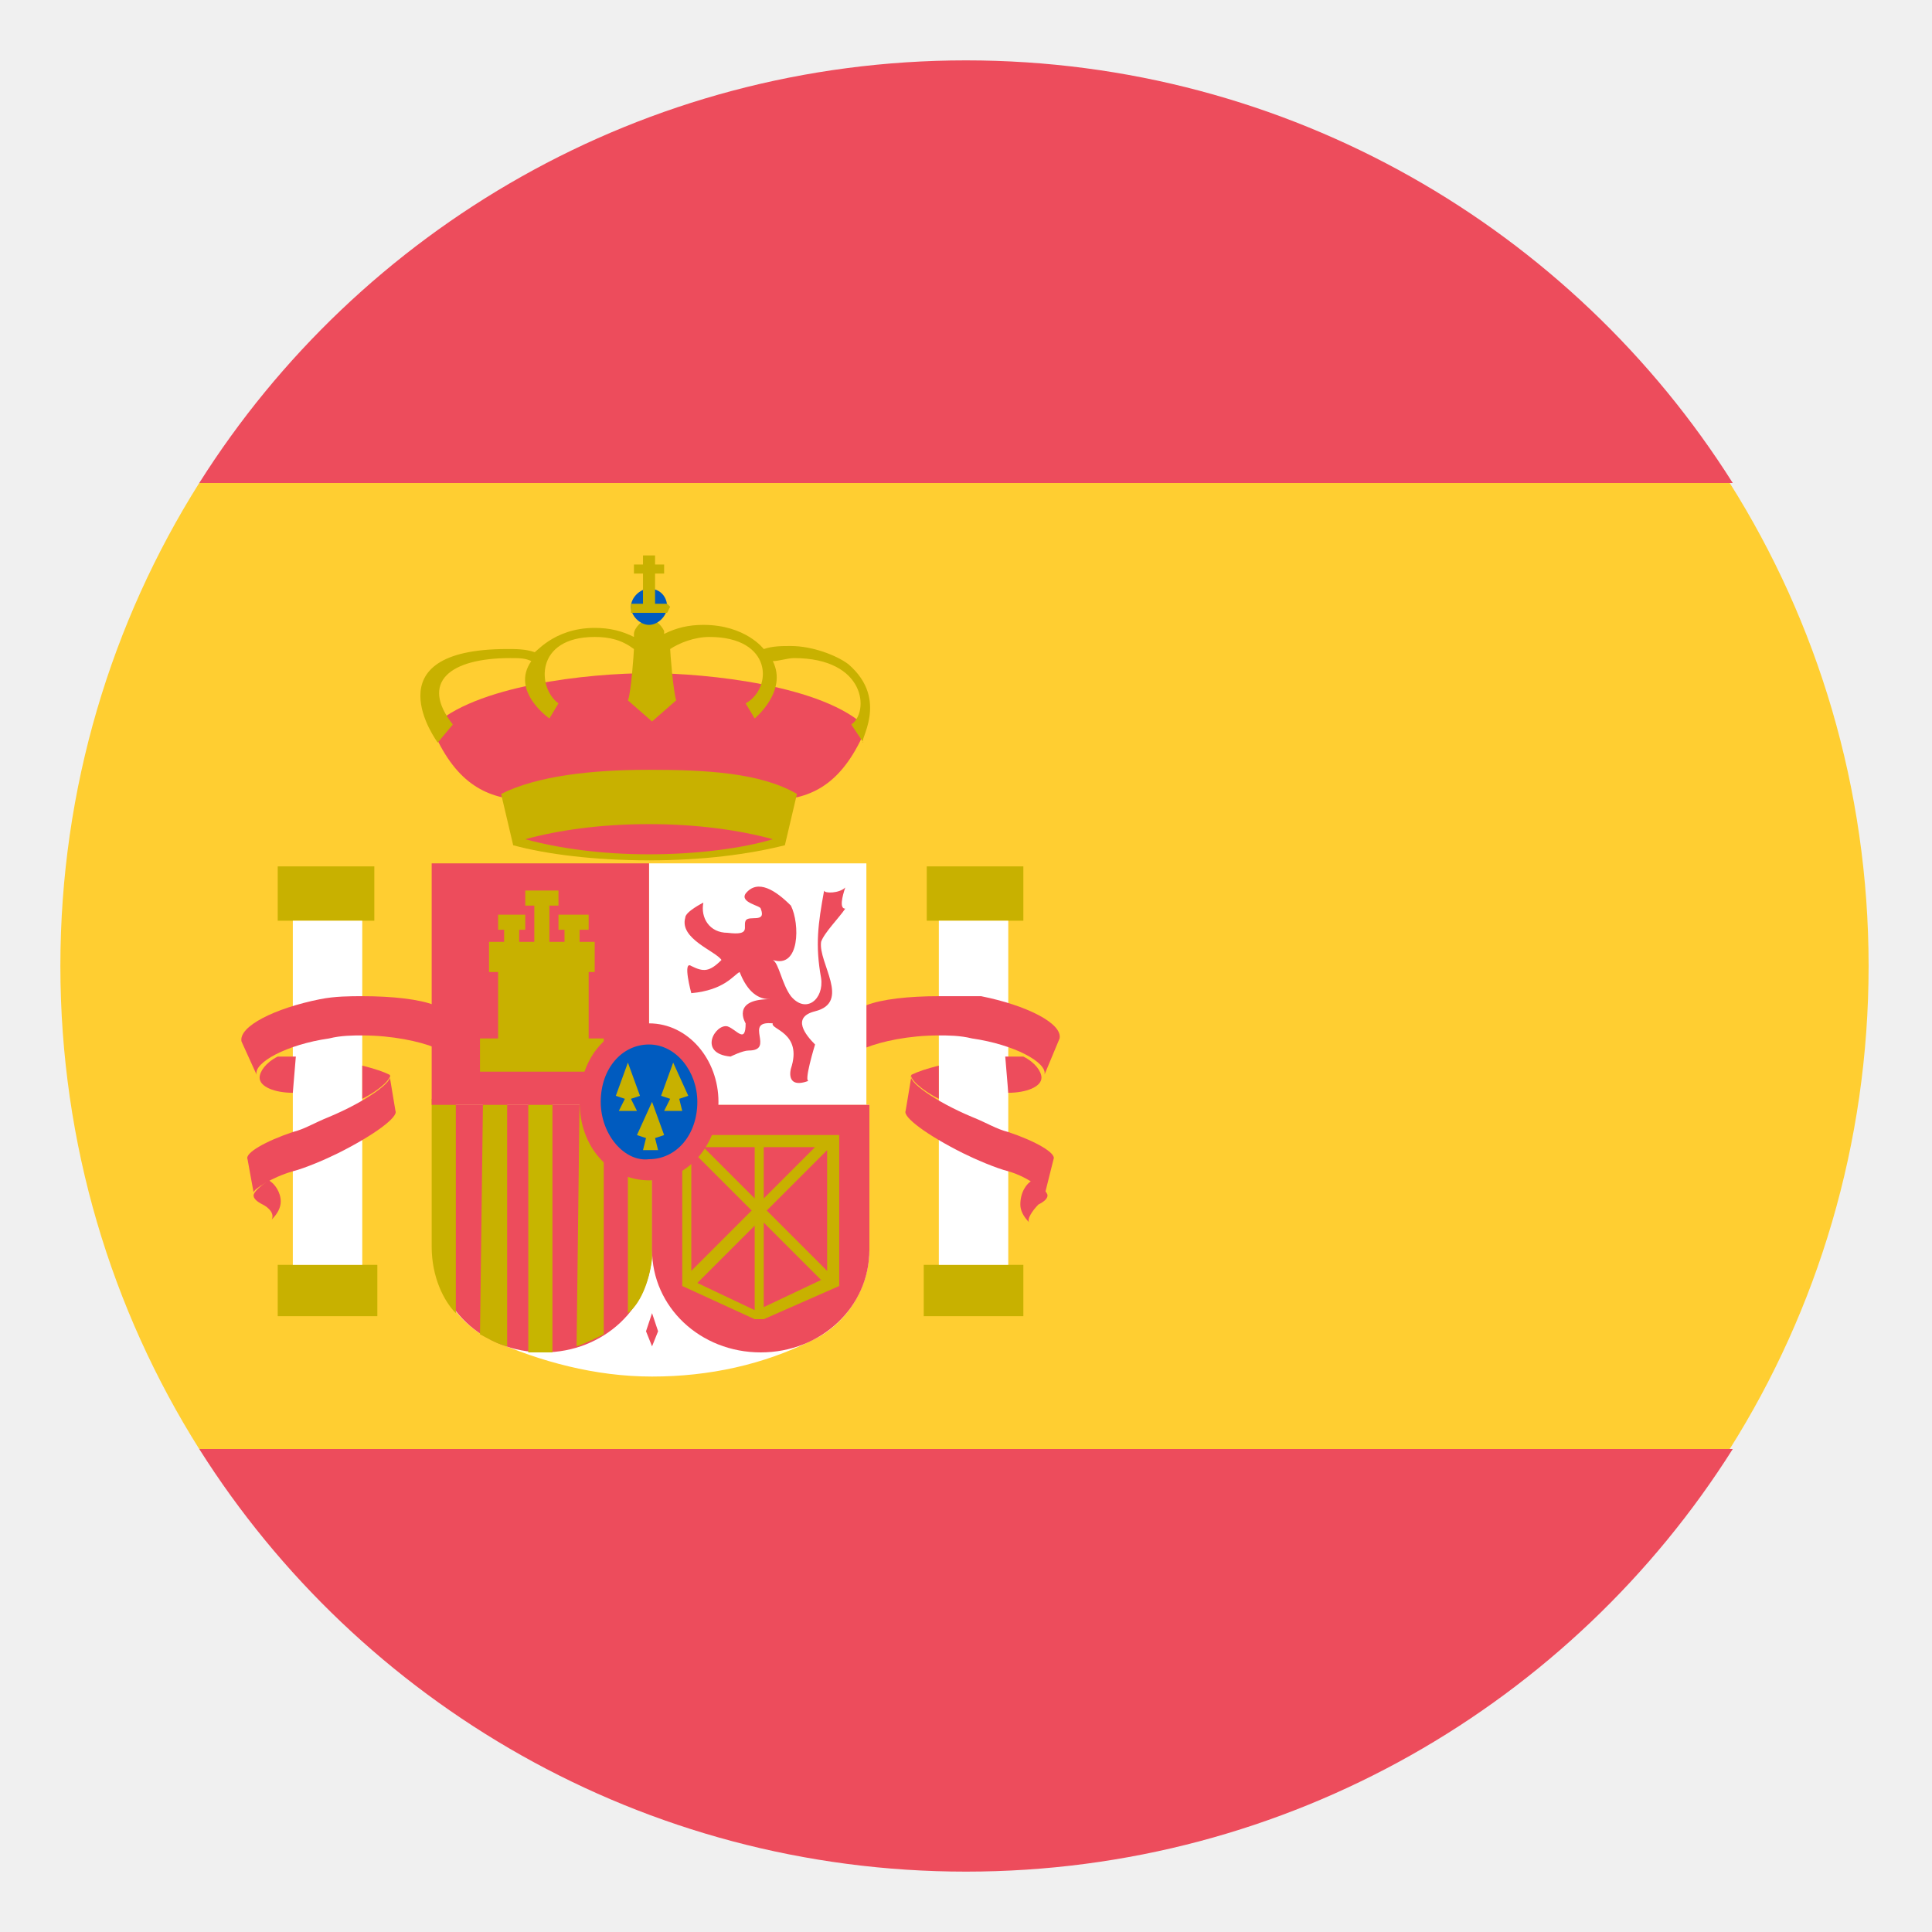
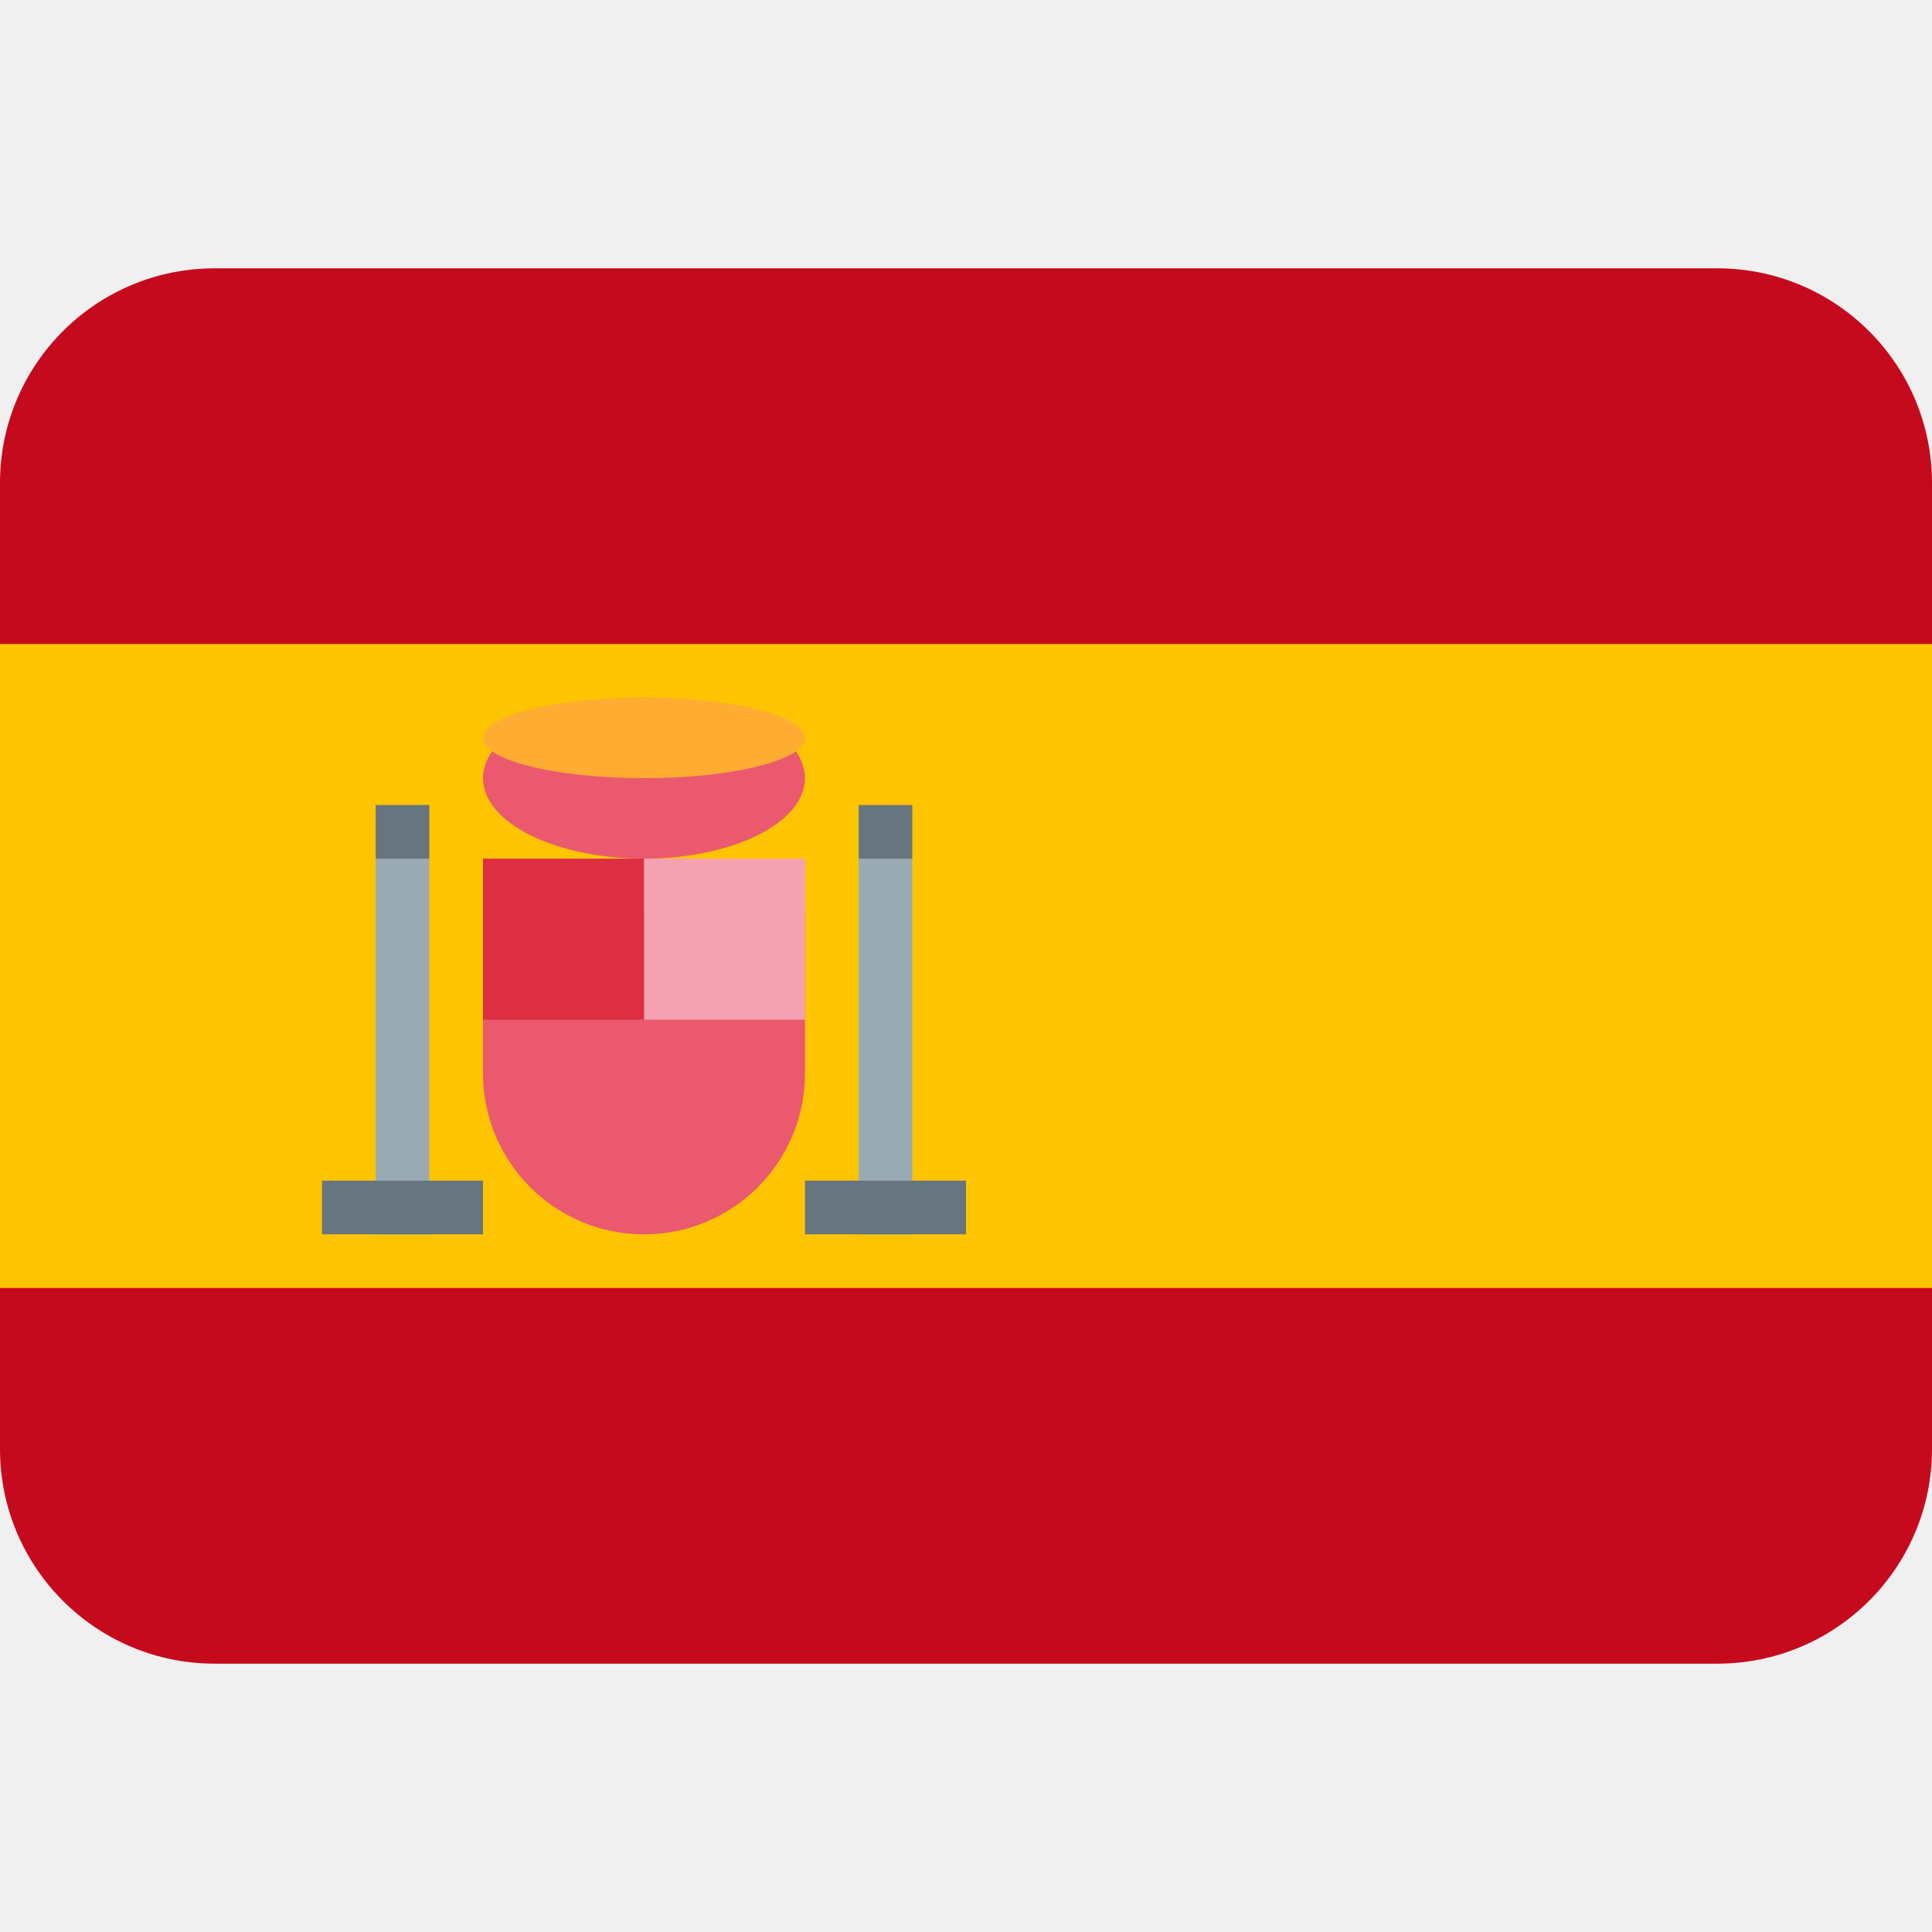
- <svg xmlns="http://www.w3.org/2000/svg" width="800px" height="800px" viewBox="0 0 64 64" aria-hidden="true" role="img" class="iconify iconify--emojione" preserveAspectRatio="xMidYMid meet">
-   <path d="M2 32c0 5.9 1.7 11.4 4.6 16h50.7c2.9-4.6 4.6-10.1 4.6-16s-1.7-11.4-4.6-16H6.6C3.7 20.6 2 26.1 2 32z" fill="#ffce31">
- 
- </path>
-   <g fill="#ed4c5c">
-     <path d="M57.4 16C52.1 7.6 42.7 2 32 2S11.9 7.6 6.6 16h50.8z">
- 
- </path>
-     <path d="M6.6 48c5.3 8.4 14.7 14 25.4 14s20.1-5.6 25.4-14H6.6z">
- 
- </path>
-   </g>
-   <g fill="#c8b100">
-     <path d="M9.2 28.7h3.2v1.8H9.2z">
- 
- </path>
-     <path d="M9.2 41.9h3.3v1.7H9.2z">
- 
- </path>
-   </g>
-   <path d="M8.9 39.1c-.3.2-.5.4-.5.5c0 .1.1.2.3.3c.2.1.4.3.3.5c.2-.2.3-.4.3-.6c0-.3-.2-.6-.4-.7" fill="#ed4c5c">
- 
- </path>
-   <path fill="#ffffff" d="M9.7 30.5H12v11.4H9.7z">
- 
- </path>
-   <g fill="#ed4c5c">
-     <path d="M14.4 34.7c-.5-.2-1.4-.4-2.4-.4c-.3 0-.7 0-1.1.1c-1.4.2-2.5.8-2.4 1.2L8 34.5c-.1-.5 1.1-1.1 2.6-1.4c.5-.1 1-.1 1.4-.1c1 0 1.9.1 2.4.3v1.4">
- 
- </path>
-     <path d="M9.7 36.2c-.6 0-1.1-.2-1.1-.5c0-.2.2-.5.6-.7h.6l-.1 1.2">
- 
- </path>
-     <path d="M12 35.3c.4.1.7.2.9.3c.1.1-.3.5-.9.8v-1.1">
- 
- </path>
-     <path d="M8.2 38.4c-.1-.2.6-.6 1.5-.9c.4-.1.7-.3 1.2-.5c1.2-.5 2.2-1.2 2-1.4l.2 1.2c.1.2-.7.8-1.9 1.4c-.4.2-1.1.5-1.5.6c-.7.2-1.3.6-1.3.7l-.2-1.1">
- 
- </path>
-   </g>
-   <g fill="#c8b100">
-     <path d="M30.7 28.7h3.2v1.8h-3.2z">
- 
- </path>
-     <path d="M30.6 41.9h3.3v1.7h-3.3z">
- 
- </path>
-   </g>
-   <path d="M34.2 39.1c.3.2.5.4.5.5c0 .1-.1.2-.3.3c-.2.2-.4.5-.3.6c-.2-.2-.3-.4-.3-.6c0-.4.2-.7.4-.8" fill="#ed4c5c">
- 
- </path>
-   <path fill="#ffffff" d="M31.1 30.5h2.3v11.4h-2.3z">
- 
- </path>
-   <g fill="#ed4c5c">
-     <path d="M28.7 34.7c.5-.2 1.4-.4 2.4-.4c.3 0 .7 0 1.1.1c1.4.2 2.5.8 2.4 1.2l.5-1.2c.1-.5-1.1-1.1-2.6-1.4h-1.4c-1 0-1.9.1-2.4.3v1.4">
- 
- </path>
-     <path d="M33.4 36.2c.6 0 1.1-.2 1.1-.5c0-.2-.2-.5-.6-.7h-.6l.1 1.2">
- 
- </path>
-     <path d="M31.1 35.3c-.4.1-.7.2-.9.3c-.1.1.3.5.9.8v-1.1">
- 
- </path>
-     <path d="M34.9 38.4c.1-.2-.6-.6-1.5-.9c-.4-.1-.7-.3-1.2-.5c-1.2-.5-2.2-1.2-2-1.4l-.2 1.2c-.1.2.7.8 1.9 1.4c.4.2 1.1.5 1.5.6c.7.2 1.3.7 1.2.8l.3-1.2">
- 
- </path>
-     <path d="M21.5 22.3c1.9 0 5.8.4 7.2 1.8c-1.5 3.6-3.9 2.1-7.2 2.1c-3.2 0-5.7 1.5-7.2-2.1c1.4-1.4 5.2-1.8 7.2-1.8">
- 
- </path>
-   </g>
-   <g fill="#c8b100">
-     <path d="M26.4 26.3c-1.2-.7-3-.8-4.9-.8c-1.9 0-3.7.2-4.9.8L17 28c1.1.3 2.7.5 4.5.5c1.8 0 3.3-.2 4.5-.5l.4-1.7">
- 
- </path>
-     <path d="M28.1 22c-.4-.3-1.2-.6-1.9-.6c-.3 0-.6 0-.9.1c0 0-.6-.8-2-.8c-.5 0-.9.1-1.3.3v-.1c-.1-.2-.3-.4-.5-.4s-.5.3-.5.5v.1c-.4-.2-.8-.3-1.3-.3c-1.4 0-2 .9-2 .8c-.3-.1-.6-.1-.9-.1c-4.6 0-2.3 3.1-2.3 3.1l.5-.6c-1.1-1.4-.1-2.2 1.9-2.2c.3 0 .5 0 .7.1c-.7 1 .6 1.9.6 1.9l.3-.5c-.7-.5-.8-2.2 1.2-2.2c.5 0 .9.1 1.3.4c0 .1-.1 1.5-.2 1.7l.8.7l.8-.7c-.1-.3-.2-1.6-.2-1.7c.3-.2.8-.4 1.3-.4c2.1 0 2.1 1.7 1.2 2.2l.3.5s1.1-.9.6-1.9c.2 0 .5-.1.7-.1c2.4 0 2.5 1.8 1.9 2.2l.4.6c-.2 0 .9-1.4-.5-2.6">
- 
- </path>
-   </g>
-   <path d="M20.9 20.1c0-.3.3-.6.6-.6c.4 0 .6.3.6.6s-.3.6-.6.6s-.6-.3-.6-.6" fill="#005bbf">
- 
- </path>
-   <path fill="#c8b100" d="M21.3 18.4v.3H21v.3h.3v1h-.4v.3h1.2l.1-.2l-.1-.1h-.4v-1h.3v-.3h-.3v-.3z">
- 
- </path>
-   <path d="M21.5 28.3c-1.6 0-3-.2-4.1-.5c1.1-.3 2.5-.5 4.1-.5c1.6 0 3 .2 4.1.5c-1 .3-2.5.5-4.1.5" fill="#ed4c5c">
- 
- </path>
-   <g fill="#ffffff">
-     <path d="M21.6 45.6c-1.9 0-3.7-.5-5.3-1.2c-1.2-.6-1.9-1.7-1.9-3v-4.8h14.4v4.8c0 1.3-.8 2.5-1.9 3c-1.6.8-3.4 1.2-5.3 1.2">
- 
- </path>
-     <path d="M21.5 28.6h7.2v8h-7.2z">
- 
- </path>
-   </g>
-   <path d="M21.6 41.4c0 1.9-1.6 3.4-3.6 3.4s-3.6-1.5-3.6-3.4v-4.8h7.2v4.8" fill="#ed4c5c">
- 
- </path>
-   <g fill="#c8b100">
-     <path d="M15.9 44.2c.2.1.5.3.9.4v-8.2H16l-.1 7.8">
- 
- </path>
-     <path d="M14.3 41.3c0 1 .4 1.8.8 2.2v-7.1h-.8v4.9">
- 
- </path>
-   </g>
-   <path d="M17.5 44.8h.8v-8.4h-.8v8.4" fill="#c7b500">
- 
- </path>
-   <path d="M19.1 44.6c.3-.1.7-.3.9-.4v-7.8h-.8l-.1 8.2" fill="#c8b100">
- 
- </path>
-   <path fill="#ed4c5c" d="M14.3 28.6h7.2v8h-7.2z">
- 
- </path>
-   <path d="M20.8 43.5c.4-.3.7-1 .8-1.8v-5.2h-.8v7" fill="#c8b100">
- 
- </path>
-   <g fill="#ed4c5c">
-     <path d="M28.8 36.6v4.8c0 1.9-1.6 3.4-3.6 3.4s-3.6-1.5-3.6-3.4v-4.8h7.2">
- 
- </path>
-     <path d="M26.2 30c.3.6.3 2.1-.6 1.8c.2.1.3.8.6 1.2c.5.6 1.1.1 1-.6c-.2-1.1-.1-1.8.1-2.9c0 .1.5.1.7-.1c-.1.3-.2.7 0 .7c-.2.3-.7.8-.8 1.1c-.1.7 1 2-.2 2.3c-.8.2-.3.8 0 1.1c0 0-.4 1.3-.2 1.2c-.8.3-.6-.4-.6-.4c.4-1.2-.7-1.3-.6-1.5c-1-.1.1.9-.8.9c-.2 0-.6.2-.6.2c-1.1-.1-.5-1.1-.1-1c.3.1.6.6.6-.1c0 0-.5-.8.8-.8c-.5 0-.8-.4-1-.9c-.2.1-.5.6-1.6.7c0 0-.3-1.1 0-.9c.4.2.6.2 1-.2c-.2-.3-1.4-.7-1.2-1.4c0-.2.6-.5.6-.5c-.1.5.2 1 .8 1c.8.1.5-.2.6-.4c.1-.2.7.1.5-.4c0-.1-.7-.2-.5-.5c.4-.5 1-.1 1.5.4">
- 
- </path>
-     <path d="M21.6 44.6l-.2-.5l.2-.6l.2.6l-.2.5">
- 
- </path>
-   </g>
-   <g fill="#c8b100">
-     <path d="M16.5 30.3v.5h.2v.4h-.5v1h.3v2.2h-.6v1.1H20v-1.1h-.5v-2.2h.2v-1h-.5v-.4h.3v-.5h-1v.5h.2v.4h-.5V30h.3v-.5h-1.1v.5h.3v1.2h-.5v-.4h.2v-.5z">
- 
- </path>
-     <path d="M27.8 42.6v-5h-5.2v5l2.4 1.1h.3l2.5-1.1M25 38v1.7L23.3 38H25m-2.1.1l2 2l-2 2v-4m.2 4.4l1.9-1.9v2.8l-1.9-.9m2.2.8v-2.8l1.9 1.9l-1.9.9m2.1-1.2l-2-2l2-2v4M25.3 38H27l-1.7 1.7V38">
- 
- </path>
-   </g>
-   <path d="M19.2 36.5c0-1.5 1-2.6 2.3-2.6s2.3 1.2 2.3 2.6c0 1.4-1 2.6-2.3 2.6s-2.3-1.1-2.3-2.6" fill="#ed4c5c">
- 
- </path>
-   <path d="M19.9 36.5c0-1.1.7-1.9 1.6-1.9c.9 0 1.6.9 1.6 1.9c0 1.1-.7 1.9-1.6 1.9c-.8.1-1.6-.8-1.6-1.9" fill="#005bbf">
- 
- </path>
-   <g fill="#c8b100">
-     <path d="M20.8 35.2l-.4 1.1l.3.1l-.2.4h.6l-.2-.4l.3-.1l-.4-1.1">
- 
- </path>
-     <path d="M22.3 35.2l-.4 1.1l.3.1l-.2.4h.6l-.1-.4l.3-.1l-.5-1.1">
- 
- </path>
-     <path d="M21.6 36.5l-.5 1.1l.3.1l-.1.4h.5l-.1-.4l.3-.1l-.4-1.1">
- 
- </path>
-   </g>
+ <svg xmlns="http://www.w3.org/2000/svg" width="800px" height="800px" viewBox="0 0 36 36" aria-hidden="true" role="img" class="iconify iconify--twemoji" preserveAspectRatio="xMidYMid meet">
+   <path fill="#C60A1D" d="M36 27a4 4 0 0 1-4 4H4a4 4 0 0 1-4-4V9a4 4 0 0 1 4-4h28a4 4 0 0 1 4 4v18z" />
+   <path fill="#FFC400" d="M0 12h36v12H0z" />
+   <path fill="#EA596E" d="M9 17v3a3 3 0 1 0 6 0v-3H9z" />
+   <path fill="#F4A2B2" d="M12 16h3v3h-3z" />
+   <path fill="#DD2E44" d="M9 16h3v3H9z" />
+   <ellipse fill="#EA596E" cx="12" cy="14.5" rx="3" ry="1.5" />
+   <ellipse fill="#FFAC33" cx="12" cy="13.75" rx="3" ry=".75" />
+   <path fill="#99AAB5" d="M7 16h1v7H7zm9 0h1v7h-1z" />
+   <path fill="#66757F" d="M6 22h3v1H6zm9 0h3v1h-3zm-8-7h1v1H7zm9 0h1v1h-1z" />
</svg>
